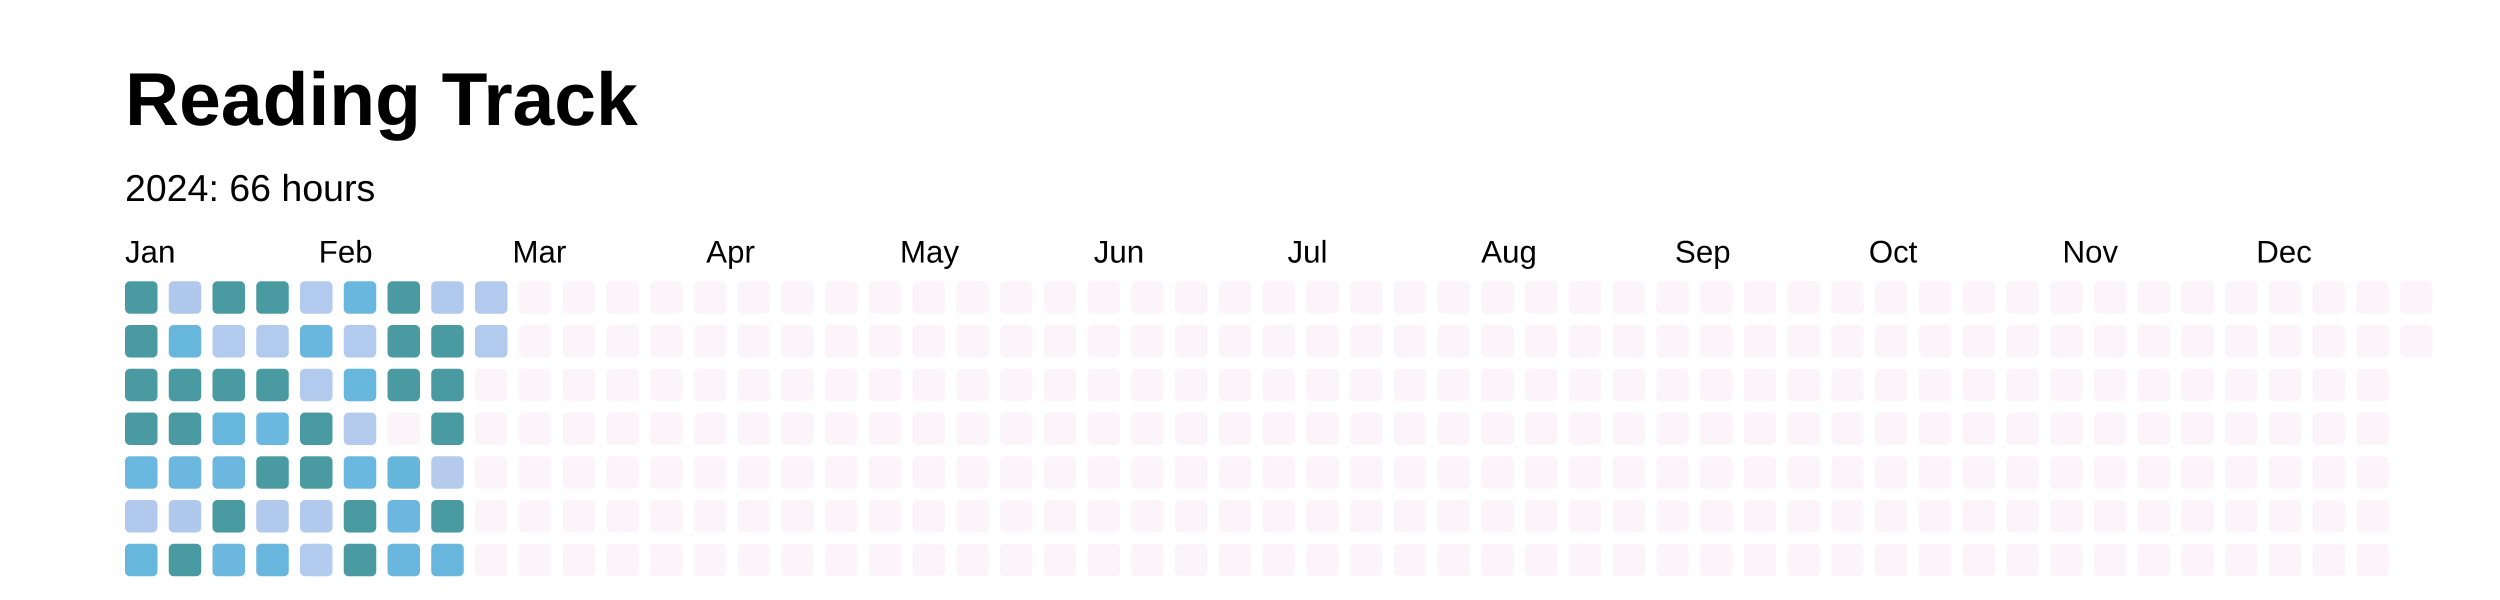
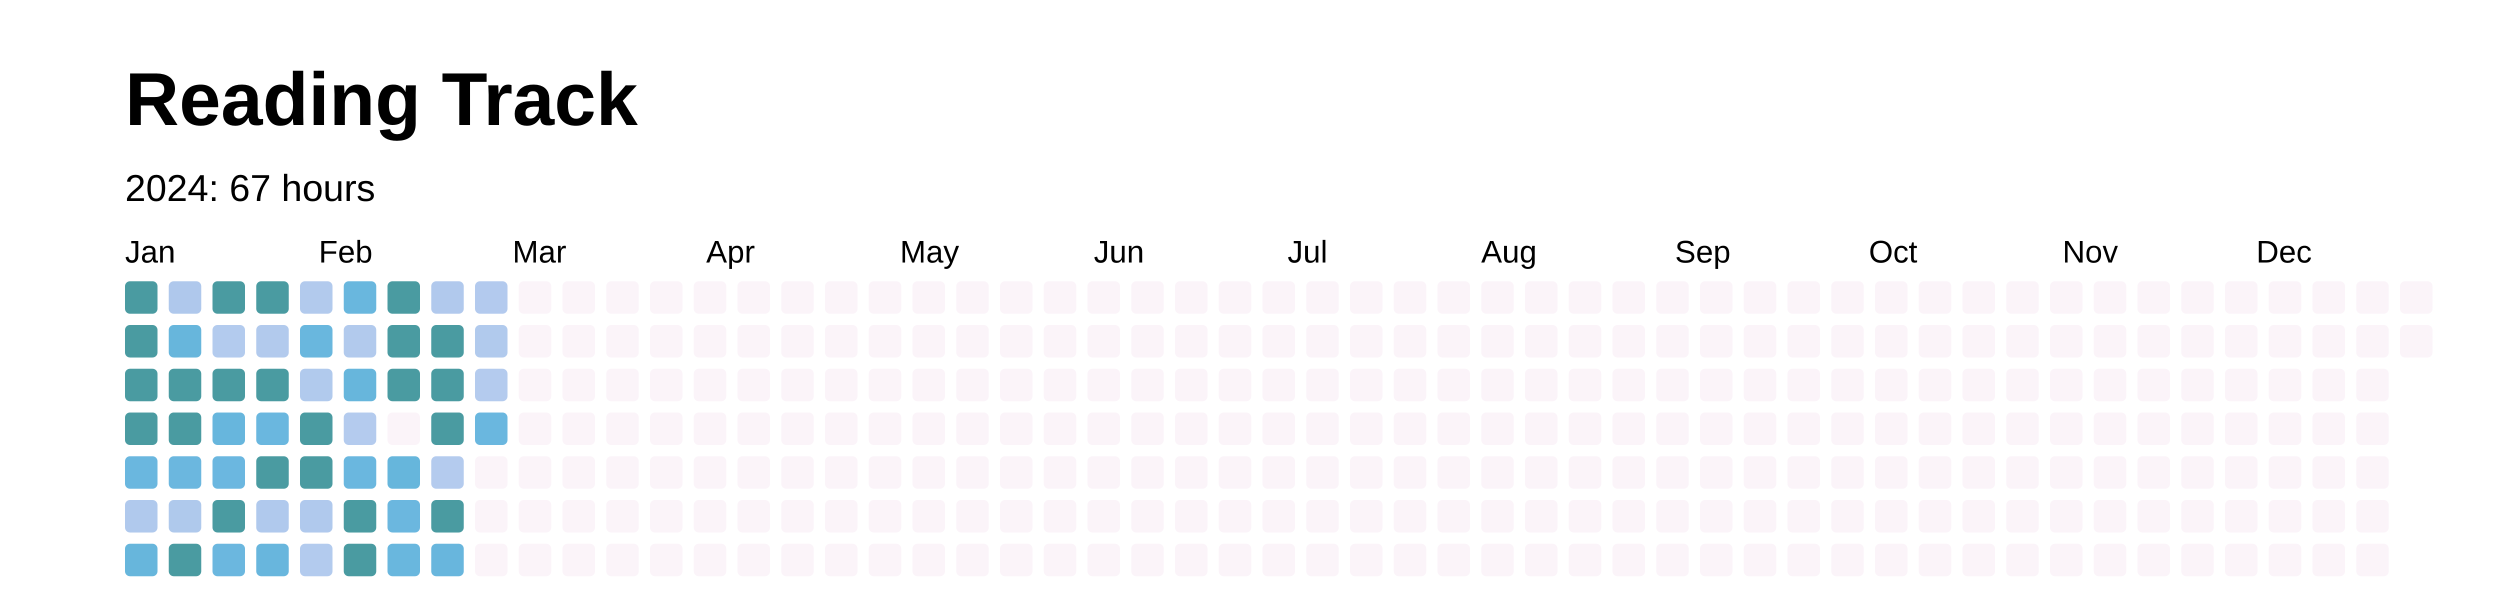
<svg xmlns="http://www.w3.org/2000/svg" baseProfile="full" height="48mm" version="1.1" viewBox="0,0,200,48" width="200mm">
  <defs />
  <rect fill="#FFFFFF" height="48" width="200" x="0" y="0" />
  <text fill="#000000" style="font-size:6px; font-family:Arial; font-weight:bold;" x="10" y="10">Reading Track</text>
-   <text dominant-baseline="hanging" fill="#000000" style="font-size:3.0px; font-family:Arial;" x="10" y="14">2024: 66 hours</text>
+   <text dominant-baseline="hanging" fill="#000000" style="font-size:3.0px; font-family:Arial;" x="10" y="14">2024: 67 hours</text>
  <text fill="#000000" style="font-size:2.5px; font-family:Arial" x="10.0" y="21.0">Jan</text>
  <text fill="#000000" style="font-size:2.5px; font-family:Arial" x="25.5" y="21.0">Feb</text>
  <text fill="#000000" style="font-size:2.5px; font-family:Arial" x="41.0" y="21.0">Mar</text>
  <text fill="#000000" style="font-size:2.5px; font-family:Arial" x="56.5" y="21.0">Apr</text>
  <text fill="#000000" style="font-size:2.5px; font-family:Arial" x="72.0" y="21.0">May</text>
  <text fill="#000000" style="font-size:2.5px; font-family:Arial" x="87.5" y="21.0">Jun</text>
  <text fill="#000000" style="font-size:2.5px; font-family:Arial" x="103.0" y="21.0">Jul</text>
  <text fill="#000000" style="font-size:2.5px; font-family:Arial" x="118.5" y="21.0">Aug</text>
  <text fill="#000000" style="font-size:2.5px; font-family:Arial" x="134.0" y="21.0">Sep</text>
  <text fill="#000000" style="font-size:2.5px; font-family:Arial" x="149.5" y="21.0">Oct</text>
  <text fill="#000000" style="font-size:2.5px; font-family:Arial" x="165.0" y="21.0">Nov</text>
  <text fill="#000000" style="font-size:2.5px; font-family:Arial" x="180.5" y="21.0">Dec</text>
  <rect fill="#4a9ba1" height="2.6" rx="0.4" ry="0.4" width="2.6" x="10.0" y="22.5" />
  <rect fill="#4a9ba1" height="2.6" rx="0.4" ry="0.4" width="2.6" x="10.0" y="26.0" />
  <rect fill="#4a9ba1" height="2.6" rx="0.4" ry="0.4" width="2.6" x="10.0" y="29.5" />
  <rect fill="#4a9ba1" height="2.6" rx="0.4" ry="0.4" width="2.6" x="10.0" y="33.0" />
  <rect fill="#6ab7df" height="2.6" rx="0.4" ry="0.4" width="2.6" x="10.0" y="36.5" />
  <rect fill="#b0c9ed" height="2.6" rx="0.4" ry="0.4" width="2.6" x="10.0" y="40.0" />
  <rect fill="#67b6dc" height="2.6" rx="0.4" ry="0.4" width="2.6" x="10.0" y="43.5" />
  <rect fill="#afc8ec" height="2.6" rx="0.4" ry="0.4" width="2.6" x="13.5" y="22.5" />
  <rect fill="#67b6dc" height="2.6" rx="0.4" ry="0.4" width="2.6" x="13.5" y="26.0" />
  <rect fill="#4a9ba1" height="2.6" rx="0.4" ry="0.4" width="2.6" x="13.5" y="29.5" />
  <rect fill="#4a9ba1" height="2.6" rx="0.4" ry="0.4" width="2.6" x="13.5" y="33.0" />
  <rect fill="#6bb7df" height="2.6" rx="0.4" ry="0.4" width="2.6" x="13.5" y="36.5" />
  <rect fill="#afc9ec" height="2.6" rx="0.4" ry="0.4" width="2.6" x="13.5" y="40.0" />
  <rect fill="#4a9ba1" height="2.6" rx="0.4" ry="0.4" width="2.6" x="13.5" y="43.5" />
  <rect fill="#4a9ba1" height="2.6" rx="0.4" ry="0.4" width="2.6" x="17.0" y="22.5" />
  <rect fill="#b3cbee" height="2.6" rx="0.4" ry="0.4" width="2.6" x="17.0" y="26.0" />
  <rect fill="#4a9ba1" height="2.6" rx="0.4" ry="0.4" width="2.6" x="17.0" y="29.5" />
  <rect fill="#67b6dd" height="2.6" rx="0.4" ry="0.4" width="2.6" x="17.0" y="33.0" />
  <rect fill="#6bb7e0" height="2.6" rx="0.4" ry="0.4" width="2.6" x="17.0" y="36.5" />
  <rect fill="#4a9ba1" height="2.6" rx="0.4" ry="0.4" width="2.6" x="17.0" y="40.0" />
  <rect fill="#6bb7df" height="2.6" rx="0.4" ry="0.4" width="2.6" x="17.0" y="43.5" />
  <rect fill="#4a9ba1" height="2.6" rx="0.4" ry="0.4" width="2.6" x="20.5" y="22.5" />
  <rect fill="#b2caed" height="2.6" rx="0.4" ry="0.4" width="2.6" x="20.5" y="26.0" />
  <rect fill="#4a9ba1" height="2.6" rx="0.4" ry="0.4" width="2.6" x="20.5" y="29.5" />
  <rect fill="#6ab7df" height="2.6" rx="0.4" ry="0.4" width="2.6" x="20.5" y="33.0" />
  <rect fill="#4a9ba1" height="2.6" rx="0.4" ry="0.4" width="2.6" x="20.5" y="36.5" />
  <rect fill="#b0c9ed" height="2.6" rx="0.4" ry="0.4" width="2.6" x="20.5" y="40.0" />
  <rect fill="#68b6dd" height="2.6" rx="0.4" ry="0.4" width="2.6" x="20.5" y="43.5" />
  <rect fill="#b2caed" height="2.6" rx="0.4" ry="0.4" width="2.6" x="24.0" y="22.5" />
  <rect fill="#69b7de" height="2.6" rx="0.4" ry="0.4" width="2.6" x="24.0" y="26.0" />
  <rect fill="#b1caed" height="2.6" rx="0.4" ry="0.4" width="2.6" x="24.0" y="29.5" />
  <rect fill="#4a9ba1" height="2.6" rx="0.4" ry="0.4" width="2.6" x="24.0" y="33.0" />
  <rect fill="#4a9ba1" height="2.6" rx="0.4" ry="0.4" width="2.6" x="24.0" y="36.5" />
  <rect fill="#b0c9ed" height="2.6" rx="0.4" ry="0.4" width="2.6" x="24.0" y="40.0" />
  <rect fill="#b3cbee" height="2.6" rx="0.4" ry="0.4" width="2.6" x="24.0" y="43.5" />
  <rect fill="#69b7de" height="2.6" rx="0.4" ry="0.4" width="2.6" x="27.5" y="22.5" />
  <rect fill="#b2caed" height="2.6" rx="0.4" ry="0.4" width="2.6" x="27.5" y="26.0" />
  <rect fill="#67b6dc" height="2.6" rx="0.4" ry="0.4" width="2.6" x="27.5" y="29.5" />
  <rect fill="#b4cbee" height="2.6" rx="0.4" ry="0.4" width="2.6" x="27.5" y="33.0" />
  <rect fill="#6ab7df" height="2.6" rx="0.4" ry="0.4" width="2.6" x="27.5" y="36.5" />
  <rect fill="#4a9ba1" height="2.6" rx="0.4" ry="0.4" width="2.6" x="27.5" y="40.0" />
  <rect fill="#4a9ba1" height="2.6" rx="0.4" ry="0.4" width="2.6" x="27.5" y="43.5" />
  <rect fill="#4a9ba1" height="2.6" rx="0.4" ry="0.4" width="2.6" x="31.0" y="22.5" />
  <rect fill="#4a9ba1" height="2.6" rx="0.4" ry="0.4" width="2.6" x="31.0" y="26.0" />
  <rect fill="#4a9ba1" height="2.6" rx="0.4" ry="0.4" width="2.6" x="31.0" y="29.5" />
  <rect fill="#FBF4F9" height="2.6" rx="0.4" ry="0.4" width="2.6" x="31.0" y="33.0" />
  <rect fill="#66b6dc" height="2.6" rx="0.4" ry="0.4" width="2.6" x="31.0" y="36.5" />
  <rect fill="#6bb7df" height="2.6" rx="0.4" ry="0.4" width="2.6" x="31.0" y="40.0" />
  <rect fill="#69b7de" height="2.6" rx="0.4" ry="0.4" width="2.6" x="31.0" y="43.5" />
  <rect fill="#b1c9ed" height="2.6" rx="0.4" ry="0.4" width="2.6" x="34.5" y="22.5" />
  <rect fill="#4a9ba1" height="2.6" rx="0.4" ry="0.4" width="2.6" x="34.5" y="26.0" />
  <rect fill="#4a9ba1" height="2.6" rx="0.4" ry="0.4" width="2.6" x="34.5" y="29.5" />
  <rect fill="#4a9ba1" height="2.6" rx="0.4" ry="0.4" width="2.6" x="34.5" y="33.0" />
  <rect fill="#b4cbee" height="2.6" rx="0.4" ry="0.4" width="2.6" x="34.5" y="36.5" />
  <rect fill="#4a9ba1" height="2.6" rx="0.4" ry="0.4" width="2.6" x="34.5" y="40.0" />
  <rect fill="#68b6dd" height="2.6" rx="0.4" ry="0.4" width="2.6" x="34.5" y="43.5" />
  <rect fill="#b3caee" height="2.6" rx="0.4" ry="0.4" width="2.6" x="38.0" y="22.5" />
  <rect fill="#b1caed" height="2.6" rx="0.4" ry="0.4" width="2.6" x="38.0" y="26.0" />
-   <rect fill="#FBF4F9" height="2.6" rx="0.4" ry="0.4" width="2.6" x="38.0" y="29.5" />
-   <rect fill="#FBF4F9" height="2.6" rx="0.4" ry="0.4" width="2.6" x="38.0" y="33.0" />
+   <rect fill="#b4cbee" height="2.6" rx="0.4" ry="0.4" width="2.6" x="38.0" y="29.5" />
+   <rect fill="#6ab7df" height="2.6" rx="0.4" ry="0.4" width="2.6" x="38.0" y="33.0" />
  <rect fill="#FBF4F9" height="2.6" rx="0.4" ry="0.4" width="2.6" x="38.0" y="36.5" />
  <rect fill="#FBF4F9" height="2.6" rx="0.4" ry="0.4" width="2.6" x="38.0" y="40.0" />
  <rect fill="#FBF4F9" height="2.6" rx="0.4" ry="0.4" width="2.6" x="38.0" y="43.5" />
  <rect fill="#FBF4F9" height="2.6" rx="0.4" ry="0.4" width="2.6" x="41.5" y="22.5" />
  <rect fill="#FBF4F9" height="2.6" rx="0.4" ry="0.4" width="2.6" x="41.5" y="26.0" />
  <rect fill="#FBF4F9" height="2.6" rx="0.4" ry="0.4" width="2.6" x="41.5" y="29.5" />
  <rect fill="#FBF4F9" height="2.6" rx="0.4" ry="0.4" width="2.6" x="41.5" y="33.0" />
  <rect fill="#FBF4F9" height="2.6" rx="0.4" ry="0.4" width="2.6" x="41.5" y="36.5" />
  <rect fill="#FBF4F9" height="2.6" rx="0.4" ry="0.4" width="2.6" x="41.5" y="40.0" />
  <rect fill="#FBF4F9" height="2.6" rx="0.4" ry="0.4" width="2.6" x="41.5" y="43.5" />
  <rect fill="#FBF4F9" height="2.6" rx="0.4" ry="0.4" width="2.6" x="45.0" y="22.5" />
  <rect fill="#FBF4F9" height="2.6" rx="0.4" ry="0.4" width="2.6" x="45.0" y="26.0" />
  <rect fill="#FBF4F9" height="2.6" rx="0.4" ry="0.4" width="2.6" x="45.0" y="29.5" />
  <rect fill="#FBF4F9" height="2.6" rx="0.4" ry="0.4" width="2.6" x="45.0" y="33.0" />
  <rect fill="#FBF4F9" height="2.6" rx="0.4" ry="0.4" width="2.6" x="45.0" y="36.5" />
  <rect fill="#FBF4F9" height="2.6" rx="0.4" ry="0.4" width="2.6" x="45.0" y="40.0" />
  <rect fill="#FBF4F9" height="2.6" rx="0.4" ry="0.4" width="2.6" x="45.0" y="43.5" />
  <rect fill="#FBF4F9" height="2.6" rx="0.4" ry="0.4" width="2.6" x="48.5" y="22.5" />
  <rect fill="#FBF4F9" height="2.6" rx="0.4" ry="0.4" width="2.6" x="48.5" y="26.0" />
  <rect fill="#FBF4F9" height="2.6" rx="0.4" ry="0.4" width="2.6" x="48.5" y="29.5" />
  <rect fill="#FBF4F9" height="2.6" rx="0.4" ry="0.4" width="2.6" x="48.5" y="33.0" />
  <rect fill="#FBF4F9" height="2.6" rx="0.4" ry="0.4" width="2.6" x="48.5" y="36.5" />
  <rect fill="#FBF4F9" height="2.6" rx="0.4" ry="0.4" width="2.6" x="48.5" y="40.0" />
  <rect fill="#FBF4F9" height="2.6" rx="0.4" ry="0.4" width="2.6" x="48.5" y="43.5" />
  <rect fill="#FBF4F9" height="2.6" rx="0.4" ry="0.4" width="2.6" x="52.0" y="22.5" />
  <rect fill="#FBF4F9" height="2.6" rx="0.4" ry="0.4" width="2.6" x="52.0" y="26.0" />
  <rect fill="#FBF4F9" height="2.6" rx="0.4" ry="0.4" width="2.6" x="52.0" y="29.5" />
  <rect fill="#FBF4F9" height="2.6" rx="0.4" ry="0.4" width="2.6" x="52.0" y="33.0" />
  <rect fill="#FBF4F9" height="2.6" rx="0.4" ry="0.4" width="2.6" x="52.0" y="36.5" />
  <rect fill="#FBF4F9" height="2.6" rx="0.4" ry="0.4" width="2.6" x="52.0" y="40.0" />
  <rect fill="#FBF4F9" height="2.6" rx="0.4" ry="0.4" width="2.6" x="52.0" y="43.5" />
  <rect fill="#FBF4F9" height="2.6" rx="0.4" ry="0.4" width="2.6" x="55.5" y="22.5" />
  <rect fill="#FBF4F9" height="2.6" rx="0.4" ry="0.4" width="2.6" x="55.5" y="26.0" />
  <rect fill="#FBF4F9" height="2.6" rx="0.4" ry="0.4" width="2.6" x="55.5" y="29.5" />
  <rect fill="#FBF4F9" height="2.6" rx="0.4" ry="0.4" width="2.6" x="55.5" y="33.0" />
  <rect fill="#FBF4F9" height="2.6" rx="0.4" ry="0.4" width="2.6" x="55.5" y="36.5" />
  <rect fill="#FBF4F9" height="2.6" rx="0.4" ry="0.4" width="2.6" x="55.5" y="40.0" />
  <rect fill="#FBF4F9" height="2.6" rx="0.4" ry="0.4" width="2.6" x="55.5" y="43.5" />
  <rect fill="#FBF4F9" height="2.6" rx="0.4" ry="0.4" width="2.6" x="59.0" y="22.5" />
  <rect fill="#FBF4F9" height="2.6" rx="0.4" ry="0.4" width="2.6" x="59.0" y="26.0" />
  <rect fill="#FBF4F9" height="2.6" rx="0.4" ry="0.4" width="2.6" x="59.0" y="29.5" />
  <rect fill="#FBF4F9" height="2.6" rx="0.4" ry="0.4" width="2.6" x="59.0" y="33.0" />
  <rect fill="#FBF4F9" height="2.6" rx="0.4" ry="0.4" width="2.6" x="59.0" y="36.5" />
  <rect fill="#FBF4F9" height="2.6" rx="0.4" ry="0.4" width="2.6" x="59.0" y="40.0" />
  <rect fill="#FBF4F9" height="2.6" rx="0.4" ry="0.4" width="2.6" x="59.0" y="43.5" />
  <rect fill="#FBF4F9" height="2.6" rx="0.4" ry="0.4" width="2.6" x="62.5" y="22.5" />
  <rect fill="#FBF4F9" height="2.6" rx="0.4" ry="0.4" width="2.6" x="62.5" y="26.0" />
  <rect fill="#FBF4F9" height="2.6" rx="0.4" ry="0.4" width="2.6" x="62.5" y="29.5" />
  <rect fill="#FBF4F9" height="2.6" rx="0.4" ry="0.4" width="2.6" x="62.5" y="33.0" />
  <rect fill="#FBF4F9" height="2.6" rx="0.4" ry="0.4" width="2.6" x="62.5" y="36.5" />
  <rect fill="#FBF4F9" height="2.6" rx="0.4" ry="0.4" width="2.6" x="62.5" y="40.0" />
  <rect fill="#FBF4F9" height="2.6" rx="0.4" ry="0.4" width="2.6" x="62.5" y="43.5" />
  <rect fill="#FBF4F9" height="2.6" rx="0.4" ry="0.4" width="2.6" x="66.0" y="22.5" />
  <rect fill="#FBF4F9" height="2.6" rx="0.4" ry="0.4" width="2.6" x="66.0" y="26.0" />
  <rect fill="#FBF4F9" height="2.6" rx="0.4" ry="0.4" width="2.6" x="66.0" y="29.5" />
  <rect fill="#FBF4F9" height="2.6" rx="0.4" ry="0.4" width="2.6" x="66.0" y="33.0" />
  <rect fill="#FBF4F9" height="2.6" rx="0.4" ry="0.4" width="2.6" x="66.0" y="36.5" />
  <rect fill="#FBF4F9" height="2.6" rx="0.4" ry="0.4" width="2.6" x="66.0" y="40.0" />
  <rect fill="#FBF4F9" height="2.6" rx="0.4" ry="0.4" width="2.6" x="66.0" y="43.5" />
  <rect fill="#FBF4F9" height="2.6" rx="0.4" ry="0.4" width="2.6" x="69.5" y="22.5" />
  <rect fill="#FBF4F9" height="2.6" rx="0.4" ry="0.4" width="2.6" x="69.5" y="26.0" />
  <rect fill="#FBF4F9" height="2.6" rx="0.4" ry="0.4" width="2.6" x="69.5" y="29.5" />
  <rect fill="#FBF4F9" height="2.6" rx="0.4" ry="0.4" width="2.6" x="69.5" y="33.0" />
  <rect fill="#FBF4F9" height="2.6" rx="0.4" ry="0.4" width="2.6" x="69.5" y="36.5" />
  <rect fill="#FBF4F9" height="2.6" rx="0.4" ry="0.4" width="2.6" x="69.5" y="40.0" />
  <rect fill="#FBF4F9" height="2.6" rx="0.4" ry="0.4" width="2.6" x="69.5" y="43.5" />
  <rect fill="#FBF4F9" height="2.6" rx="0.4" ry="0.4" width="2.6" x="73.0" y="22.5" />
  <rect fill="#FBF4F9" height="2.6" rx="0.4" ry="0.4" width="2.6" x="73.0" y="26.0" />
  <rect fill="#FBF4F9" height="2.6" rx="0.4" ry="0.4" width="2.6" x="73.0" y="29.5" />
  <rect fill="#FBF4F9" height="2.6" rx="0.4" ry="0.4" width="2.6" x="73.0" y="33.0" />
  <rect fill="#FBF4F9" height="2.6" rx="0.4" ry="0.4" width="2.6" x="73.0" y="36.5" />
  <rect fill="#FBF4F9" height="2.6" rx="0.4" ry="0.4" width="2.6" x="73.0" y="40.0" />
  <rect fill="#FBF4F9" height="2.6" rx="0.4" ry="0.4" width="2.6" x="73.0" y="43.5" />
  <rect fill="#FBF4F9" height="2.6" rx="0.4" ry="0.4" width="2.6" x="76.5" y="22.5" />
  <rect fill="#FBF4F9" height="2.6" rx="0.4" ry="0.4" width="2.6" x="76.5" y="26.0" />
  <rect fill="#FBF4F9" height="2.6" rx="0.4" ry="0.4" width="2.6" x="76.5" y="29.5" />
  <rect fill="#FBF4F9" height="2.6" rx="0.4" ry="0.4" width="2.6" x="76.5" y="33.0" />
  <rect fill="#FBF4F9" height="2.6" rx="0.4" ry="0.4" width="2.6" x="76.5" y="36.5" />
  <rect fill="#FBF4F9" height="2.6" rx="0.4" ry="0.4" width="2.6" x="76.5" y="40.0" />
  <rect fill="#FBF4F9" height="2.6" rx="0.4" ry="0.4" width="2.6" x="76.5" y="43.5" />
  <rect fill="#FBF4F9" height="2.6" rx="0.4" ry="0.4" width="2.6" x="80.0" y="22.5" />
  <rect fill="#FBF4F9" height="2.6" rx="0.4" ry="0.4" width="2.6" x="80.0" y="26.0" />
  <rect fill="#FBF4F9" height="2.6" rx="0.4" ry="0.4" width="2.6" x="80.0" y="29.5" />
  <rect fill="#FBF4F9" height="2.6" rx="0.4" ry="0.4" width="2.6" x="80.0" y="33.0" />
  <rect fill="#FBF4F9" height="2.6" rx="0.4" ry="0.4" width="2.6" x="80.0" y="36.5" />
  <rect fill="#FBF4F9" height="2.6" rx="0.4" ry="0.4" width="2.6" x="80.0" y="40.0" />
  <rect fill="#FBF4F9" height="2.6" rx="0.4" ry="0.4" width="2.6" x="80.0" y="43.5" />
  <rect fill="#FBF4F9" height="2.6" rx="0.4" ry="0.4" width="2.6" x="83.5" y="22.5" />
  <rect fill="#FBF4F9" height="2.6" rx="0.4" ry="0.4" width="2.6" x="83.5" y="26.0" />
  <rect fill="#FBF4F9" height="2.6" rx="0.4" ry="0.4" width="2.6" x="83.5" y="29.5" />
  <rect fill="#FBF4F9" height="2.6" rx="0.4" ry="0.4" width="2.6" x="83.5" y="33.0" />
  <rect fill="#FBF4F9" height="2.6" rx="0.4" ry="0.4" width="2.6" x="83.5" y="36.5" />
  <rect fill="#FBF4F9" height="2.6" rx="0.4" ry="0.4" width="2.6" x="83.5" y="40.0" />
  <rect fill="#FBF4F9" height="2.6" rx="0.4" ry="0.4" width="2.6" x="83.5" y="43.5" />
  <rect fill="#FBF4F9" height="2.6" rx="0.4" ry="0.4" width="2.6" x="87.0" y="22.5" />
  <rect fill="#FBF4F9" height="2.6" rx="0.4" ry="0.4" width="2.6" x="87.0" y="26.0" />
  <rect fill="#FBF4F9" height="2.6" rx="0.4" ry="0.4" width="2.6" x="87.0" y="29.5" />
  <rect fill="#FBF4F9" height="2.6" rx="0.4" ry="0.4" width="2.6" x="87.0" y="33.0" />
  <rect fill="#FBF4F9" height="2.6" rx="0.4" ry="0.4" width="2.6" x="87.0" y="36.5" />
  <rect fill="#FBF4F9" height="2.6" rx="0.4" ry="0.4" width="2.6" x="87.0" y="40.0" />
  <rect fill="#FBF4F9" height="2.6" rx="0.4" ry="0.4" width="2.6" x="87.0" y="43.5" />
  <rect fill="#FBF4F9" height="2.6" rx="0.4" ry="0.4" width="2.6" x="90.5" y="22.5" />
  <rect fill="#FBF4F9" height="2.6" rx="0.4" ry="0.4" width="2.6" x="90.5" y="26.0" />
  <rect fill="#FBF4F9" height="2.6" rx="0.4" ry="0.4" width="2.6" x="90.5" y="29.5" />
  <rect fill="#FBF4F9" height="2.6" rx="0.4" ry="0.4" width="2.6" x="90.5" y="33.0" />
  <rect fill="#FBF4F9" height="2.6" rx="0.4" ry="0.4" width="2.6" x="90.5" y="36.5" />
  <rect fill="#FBF4F9" height="2.6" rx="0.4" ry="0.4" width="2.6" x="90.5" y="40.0" />
  <rect fill="#FBF4F9" height="2.6" rx="0.4" ry="0.4" width="2.6" x="90.5" y="43.5" />
  <rect fill="#FBF4F9" height="2.6" rx="0.4" ry="0.4" width="2.6" x="94.0" y="22.5" />
  <rect fill="#FBF4F9" height="2.6" rx="0.4" ry="0.4" width="2.6" x="94.0" y="26.0" />
  <rect fill="#FBF4F9" height="2.6" rx="0.4" ry="0.4" width="2.6" x="94.0" y="29.5" />
  <rect fill="#FBF4F9" height="2.6" rx="0.4" ry="0.4" width="2.6" x="94.0" y="33.0" />
  <rect fill="#FBF4F9" height="2.6" rx="0.4" ry="0.4" width="2.6" x="94.0" y="36.5" />
  <rect fill="#FBF4F9" height="2.6" rx="0.4" ry="0.4" width="2.6" x="94.0" y="40.0" />
  <rect fill="#FBF4F9" height="2.6" rx="0.4" ry="0.4" width="2.6" x="94.0" y="43.5" />
  <rect fill="#FBF4F9" height="2.6" rx="0.4" ry="0.4" width="2.6" x="97.5" y="22.5" />
  <rect fill="#FBF4F9" height="2.6" rx="0.4" ry="0.4" width="2.6" x="97.5" y="26.0" />
  <rect fill="#FBF4F9" height="2.6" rx="0.4" ry="0.4" width="2.6" x="97.5" y="29.5" />
  <rect fill="#FBF4F9" height="2.6" rx="0.4" ry="0.4" width="2.6" x="97.5" y="33.0" />
  <rect fill="#FBF4F9" height="2.6" rx="0.4" ry="0.4" width="2.6" x="97.5" y="36.5" />
  <rect fill="#FBF4F9" height="2.6" rx="0.4" ry="0.4" width="2.6" x="97.5" y="40.0" />
  <rect fill="#FBF4F9" height="2.6" rx="0.4" ry="0.4" width="2.6" x="97.5" y="43.5" />
  <rect fill="#FBF4F9" height="2.6" rx="0.4" ry="0.4" width="2.6" x="101.0" y="22.5" />
  <rect fill="#FBF4F9" height="2.6" rx="0.4" ry="0.4" width="2.6" x="101.0" y="26.0" />
  <rect fill="#FBF4F9" height="2.6" rx="0.4" ry="0.4" width="2.6" x="101.0" y="29.5" />
  <rect fill="#FBF4F9" height="2.6" rx="0.4" ry="0.4" width="2.6" x="101.0" y="33.0" />
  <rect fill="#FBF4F9" height="2.6" rx="0.4" ry="0.4" width="2.6" x="101.0" y="36.5" />
  <rect fill="#FBF4F9" height="2.6" rx="0.4" ry="0.4" width="2.6" x="101.0" y="40.0" />
  <rect fill="#FBF4F9" height="2.6" rx="0.4" ry="0.4" width="2.6" x="101.0" y="43.5" />
  <rect fill="#FBF4F9" height="2.6" rx="0.4" ry="0.4" width="2.6" x="104.5" y="22.5" />
  <rect fill="#FBF4F9" height="2.6" rx="0.4" ry="0.4" width="2.6" x="104.5" y="26.0" />
  <rect fill="#FBF4F9" height="2.6" rx="0.4" ry="0.4" width="2.6" x="104.5" y="29.5" />
  <rect fill="#FBF4F9" height="2.6" rx="0.4" ry="0.4" width="2.6" x="104.5" y="33.0" />
  <rect fill="#FBF4F9" height="2.6" rx="0.4" ry="0.4" width="2.6" x="104.5" y="36.5" />
  <rect fill="#FBF4F9" height="2.6" rx="0.4" ry="0.4" width="2.6" x="104.5" y="40.0" />
  <rect fill="#FBF4F9" height="2.6" rx="0.4" ry="0.4" width="2.6" x="104.5" y="43.5" />
  <rect fill="#FBF4F9" height="2.6" rx="0.4" ry="0.4" width="2.6" x="108.0" y="22.5" />
  <rect fill="#FBF4F9" height="2.6" rx="0.4" ry="0.4" width="2.6" x="108.0" y="26.0" />
  <rect fill="#FBF4F9" height="2.6" rx="0.4" ry="0.4" width="2.6" x="108.0" y="29.5" />
  <rect fill="#FBF4F9" height="2.6" rx="0.4" ry="0.4" width="2.6" x="108.0" y="33.0" />
  <rect fill="#FBF4F9" height="2.6" rx="0.4" ry="0.4" width="2.6" x="108.0" y="36.5" />
  <rect fill="#FBF4F9" height="2.6" rx="0.4" ry="0.4" width="2.6" x="108.0" y="40.0" />
  <rect fill="#FBF4F9" height="2.6" rx="0.4" ry="0.4" width="2.6" x="108.0" y="43.5" />
  <rect fill="#FBF4F9" height="2.6" rx="0.4" ry="0.4" width="2.6" x="111.5" y="22.5" />
  <rect fill="#FBF4F9" height="2.6" rx="0.4" ry="0.4" width="2.6" x="111.5" y="26.0" />
  <rect fill="#FBF4F9" height="2.6" rx="0.4" ry="0.4" width="2.6" x="111.5" y="29.5" />
  <rect fill="#FBF4F9" height="2.6" rx="0.4" ry="0.4" width="2.6" x="111.5" y="33.0" />
  <rect fill="#FBF4F9" height="2.6" rx="0.4" ry="0.4" width="2.6" x="111.5" y="36.5" />
  <rect fill="#FBF4F9" height="2.6" rx="0.4" ry="0.4" width="2.6" x="111.5" y="40.0" />
  <rect fill="#FBF4F9" height="2.6" rx="0.4" ry="0.4" width="2.6" x="111.5" y="43.5" />
  <rect fill="#FBF4F9" height="2.6" rx="0.4" ry="0.4" width="2.6" x="115.0" y="22.5" />
  <rect fill="#FBF4F9" height="2.6" rx="0.4" ry="0.4" width="2.6" x="115.0" y="26.0" />
  <rect fill="#FBF4F9" height="2.6" rx="0.4" ry="0.4" width="2.6" x="115.0" y="29.5" />
  <rect fill="#FBF4F9" height="2.6" rx="0.4" ry="0.4" width="2.6" x="115.0" y="33.0" />
  <rect fill="#FBF4F9" height="2.6" rx="0.4" ry="0.4" width="2.6" x="115.0" y="36.5" />
  <rect fill="#FBF4F9" height="2.6" rx="0.4" ry="0.4" width="2.6" x="115.0" y="40.0" />
  <rect fill="#FBF4F9" height="2.6" rx="0.4" ry="0.4" width="2.6" x="115.0" y="43.5" />
  <rect fill="#FBF4F9" height="2.6" rx="0.4" ry="0.4" width="2.6" x="118.5" y="22.5" />
  <rect fill="#FBF4F9" height="2.6" rx="0.4" ry="0.4" width="2.6" x="118.5" y="26.0" />
  <rect fill="#FBF4F9" height="2.6" rx="0.4" ry="0.4" width="2.6" x="118.5" y="29.5" />
  <rect fill="#FBF4F9" height="2.6" rx="0.4" ry="0.4" width="2.6" x="118.5" y="33.0" />
  <rect fill="#FBF4F9" height="2.6" rx="0.4" ry="0.4" width="2.6" x="118.5" y="36.5" />
  <rect fill="#FBF4F9" height="2.6" rx="0.4" ry="0.4" width="2.6" x="118.5" y="40.0" />
  <rect fill="#FBF4F9" height="2.6" rx="0.4" ry="0.4" width="2.6" x="118.5" y="43.5" />
  <rect fill="#FBF4F9" height="2.6" rx="0.4" ry="0.4" width="2.6" x="122.0" y="22.5" />
  <rect fill="#FBF4F9" height="2.6" rx="0.4" ry="0.4" width="2.6" x="122.0" y="26.0" />
  <rect fill="#FBF4F9" height="2.6" rx="0.4" ry="0.4" width="2.6" x="122.0" y="29.5" />
  <rect fill="#FBF4F9" height="2.6" rx="0.4" ry="0.4" width="2.6" x="122.0" y="33.0" />
  <rect fill="#FBF4F9" height="2.6" rx="0.4" ry="0.4" width="2.6" x="122.0" y="36.5" />
  <rect fill="#FBF4F9" height="2.6" rx="0.4" ry="0.4" width="2.6" x="122.0" y="40.0" />
  <rect fill="#FBF4F9" height="2.6" rx="0.4" ry="0.4" width="2.6" x="122.0" y="43.5" />
  <rect fill="#FBF4F9" height="2.6" rx="0.4" ry="0.4" width="2.6" x="125.5" y="22.5" />
  <rect fill="#FBF4F9" height="2.6" rx="0.4" ry="0.4" width="2.6" x="125.5" y="26.0" />
  <rect fill="#FBF4F9" height="2.6" rx="0.4" ry="0.4" width="2.6" x="125.5" y="29.5" />
  <rect fill="#FBF4F9" height="2.6" rx="0.4" ry="0.4" width="2.6" x="125.5" y="33.0" />
  <rect fill="#FBF4F9" height="2.6" rx="0.4" ry="0.4" width="2.6" x="125.5" y="36.5" />
  <rect fill="#FBF4F9" height="2.6" rx="0.4" ry="0.4" width="2.6" x="125.5" y="40.0" />
  <rect fill="#FBF4F9" height="2.6" rx="0.4" ry="0.4" width="2.6" x="125.5" y="43.5" />
  <rect fill="#FBF4F9" height="2.6" rx="0.4" ry="0.4" width="2.6" x="129.0" y="22.5" />
  <rect fill="#FBF4F9" height="2.6" rx="0.4" ry="0.4" width="2.6" x="129.0" y="26.0" />
  <rect fill="#FBF4F9" height="2.6" rx="0.4" ry="0.4" width="2.6" x="129.0" y="29.5" />
  <rect fill="#FBF4F9" height="2.6" rx="0.4" ry="0.4" width="2.6" x="129.0" y="33.0" />
  <rect fill="#FBF4F9" height="2.6" rx="0.4" ry="0.4" width="2.6" x="129.0" y="36.5" />
  <rect fill="#FBF4F9" height="2.6" rx="0.4" ry="0.4" width="2.6" x="129.0" y="40.0" />
  <rect fill="#FBF4F9" height="2.6" rx="0.4" ry="0.4" width="2.6" x="129.0" y="43.5" />
  <rect fill="#FBF4F9" height="2.6" rx="0.4" ry="0.4" width="2.6" x="132.5" y="22.5" />
  <rect fill="#FBF4F9" height="2.6" rx="0.4" ry="0.4" width="2.6" x="132.5" y="26.0" />
  <rect fill="#FBF4F9" height="2.6" rx="0.4" ry="0.4" width="2.6" x="132.5" y="29.5" />
  <rect fill="#FBF4F9" height="2.6" rx="0.4" ry="0.4" width="2.6" x="132.5" y="33.0" />
  <rect fill="#FBF4F9" height="2.6" rx="0.4" ry="0.4" width="2.6" x="132.5" y="36.5" />
  <rect fill="#FBF4F9" height="2.6" rx="0.4" ry="0.4" width="2.6" x="132.5" y="40.0" />
  <rect fill="#FBF4F9" height="2.6" rx="0.4" ry="0.4" width="2.6" x="132.5" y="43.5" />
  <rect fill="#FBF4F9" height="2.6" rx="0.4" ry="0.4" width="2.6" x="136.0" y="22.5" />
  <rect fill="#FBF4F9" height="2.6" rx="0.4" ry="0.4" width="2.6" x="136.0" y="26.0" />
  <rect fill="#FBF4F9" height="2.6" rx="0.4" ry="0.4" width="2.6" x="136.0" y="29.5" />
  <rect fill="#FBF4F9" height="2.6" rx="0.4" ry="0.4" width="2.6" x="136.0" y="33.0" />
  <rect fill="#FBF4F9" height="2.6" rx="0.4" ry="0.4" width="2.6" x="136.0" y="36.5" />
  <rect fill="#FBF4F9" height="2.6" rx="0.4" ry="0.4" width="2.6" x="136.0" y="40.0" />
  <rect fill="#FBF4F9" height="2.6" rx="0.4" ry="0.4" width="2.6" x="136.0" y="43.5" />
  <rect fill="#FBF4F9" height="2.6" rx="0.4" ry="0.4" width="2.6" x="139.5" y="22.5" />
  <rect fill="#FBF4F9" height="2.6" rx="0.4" ry="0.4" width="2.6" x="139.5" y="26.0" />
  <rect fill="#FBF4F9" height="2.6" rx="0.4" ry="0.4" width="2.6" x="139.5" y="29.5" />
  <rect fill="#FBF4F9" height="2.6" rx="0.4" ry="0.4" width="2.6" x="139.5" y="33.0" />
  <rect fill="#FBF4F9" height="2.6" rx="0.4" ry="0.4" width="2.6" x="139.5" y="36.5" />
  <rect fill="#FBF4F9" height="2.6" rx="0.4" ry="0.4" width="2.6" x="139.5" y="40.0" />
  <rect fill="#FBF4F9" height="2.6" rx="0.4" ry="0.4" width="2.6" x="139.5" y="43.5" />
  <rect fill="#FBF4F9" height="2.6" rx="0.4" ry="0.4" width="2.6" x="143.0" y="22.5" />
  <rect fill="#FBF4F9" height="2.6" rx="0.4" ry="0.4" width="2.6" x="143.0" y="26.0" />
  <rect fill="#FBF4F9" height="2.6" rx="0.4" ry="0.4" width="2.6" x="143.0" y="29.5" />
  <rect fill="#FBF4F9" height="2.6" rx="0.4" ry="0.4" width="2.6" x="143.0" y="33.0" />
  <rect fill="#FBF4F9" height="2.6" rx="0.4" ry="0.4" width="2.6" x="143.0" y="36.5" />
  <rect fill="#FBF4F9" height="2.6" rx="0.4" ry="0.4" width="2.6" x="143.0" y="40.0" />
  <rect fill="#FBF4F9" height="2.6" rx="0.4" ry="0.4" width="2.6" x="143.0" y="43.5" />
  <rect fill="#FBF4F9" height="2.6" rx="0.4" ry="0.4" width="2.6" x="146.5" y="22.5" />
  <rect fill="#FBF4F9" height="2.6" rx="0.4" ry="0.4" width="2.6" x="146.5" y="26.0" />
  <rect fill="#FBF4F9" height="2.6" rx="0.4" ry="0.4" width="2.6" x="146.5" y="29.5" />
  <rect fill="#FBF4F9" height="2.6" rx="0.4" ry="0.4" width="2.6" x="146.5" y="33.0" />
  <rect fill="#FBF4F9" height="2.6" rx="0.4" ry="0.4" width="2.6" x="146.5" y="36.5" />
  <rect fill="#FBF4F9" height="2.6" rx="0.4" ry="0.4" width="2.6" x="146.5" y="40.0" />
  <rect fill="#FBF4F9" height="2.6" rx="0.4" ry="0.4" width="2.6" x="146.5" y="43.5" />
  <rect fill="#FBF4F9" height="2.6" rx="0.4" ry="0.4" width="2.6" x="150.0" y="22.5" />
  <rect fill="#FBF4F9" height="2.6" rx="0.4" ry="0.4" width="2.6" x="150.0" y="26.0" />
  <rect fill="#FBF4F9" height="2.6" rx="0.4" ry="0.4" width="2.6" x="150.0" y="29.5" />
  <rect fill="#FBF4F9" height="2.6" rx="0.4" ry="0.4" width="2.6" x="150.0" y="33.0" />
  <rect fill="#FBF4F9" height="2.6" rx="0.4" ry="0.4" width="2.6" x="150.0" y="36.5" />
  <rect fill="#FBF4F9" height="2.6" rx="0.4" ry="0.4" width="2.6" x="150.0" y="40.0" />
  <rect fill="#FBF4F9" height="2.6" rx="0.4" ry="0.4" width="2.6" x="150.0" y="43.5" />
  <rect fill="#FBF4F9" height="2.6" rx="0.4" ry="0.4" width="2.6" x="153.5" y="22.5" />
  <rect fill="#FBF4F9" height="2.6" rx="0.4" ry="0.4" width="2.6" x="153.5" y="26.0" />
  <rect fill="#FBF4F9" height="2.6" rx="0.4" ry="0.4" width="2.6" x="153.5" y="29.5" />
  <rect fill="#FBF4F9" height="2.6" rx="0.4" ry="0.4" width="2.6" x="153.5" y="33.0" />
  <rect fill="#FBF4F9" height="2.6" rx="0.4" ry="0.4" width="2.6" x="153.5" y="36.5" />
  <rect fill="#FBF4F9" height="2.6" rx="0.4" ry="0.4" width="2.6" x="153.5" y="40.0" />
  <rect fill="#FBF4F9" height="2.6" rx="0.4" ry="0.4" width="2.6" x="153.5" y="43.5" />
  <rect fill="#FBF4F9" height="2.6" rx="0.4" ry="0.4" width="2.6" x="157.0" y="22.5" />
  <rect fill="#FBF4F9" height="2.6" rx="0.4" ry="0.4" width="2.6" x="157.0" y="26.0" />
  <rect fill="#FBF4F9" height="2.6" rx="0.4" ry="0.4" width="2.6" x="157.0" y="29.5" />
  <rect fill="#FBF4F9" height="2.6" rx="0.4" ry="0.4" width="2.6" x="157.0" y="33.0" />
  <rect fill="#FBF4F9" height="2.6" rx="0.4" ry="0.4" width="2.6" x="157.0" y="36.5" />
  <rect fill="#FBF4F9" height="2.6" rx="0.4" ry="0.4" width="2.6" x="157.0" y="40.0" />
  <rect fill="#FBF4F9" height="2.6" rx="0.4" ry="0.4" width="2.6" x="157.0" y="43.5" />
  <rect fill="#FBF4F9" height="2.6" rx="0.4" ry="0.4" width="2.6" x="160.5" y="22.5" />
  <rect fill="#FBF4F9" height="2.6" rx="0.4" ry="0.4" width="2.6" x="160.5" y="26.0" />
  <rect fill="#FBF4F9" height="2.6" rx="0.4" ry="0.4" width="2.6" x="160.5" y="29.5" />
  <rect fill="#FBF4F9" height="2.6" rx="0.4" ry="0.4" width="2.6" x="160.5" y="33.0" />
  <rect fill="#FBF4F9" height="2.6" rx="0.4" ry="0.4" width="2.6" x="160.5" y="36.5" />
  <rect fill="#FBF4F9" height="2.6" rx="0.4" ry="0.4" width="2.6" x="160.5" y="40.0" />
  <rect fill="#FBF4F9" height="2.6" rx="0.4" ry="0.4" width="2.6" x="160.5" y="43.5" />
  <rect fill="#FBF4F9" height="2.6" rx="0.4" ry="0.4" width="2.6" x="164.0" y="22.5" />
  <rect fill="#FBF4F9" height="2.6" rx="0.4" ry="0.4" width="2.6" x="164.0" y="26.0" />
  <rect fill="#FBF4F9" height="2.6" rx="0.4" ry="0.4" width="2.6" x="164.0" y="29.5" />
  <rect fill="#FBF4F9" height="2.6" rx="0.4" ry="0.4" width="2.6" x="164.0" y="33.0" />
  <rect fill="#FBF4F9" height="2.6" rx="0.4" ry="0.4" width="2.6" x="164.0" y="36.5" />
  <rect fill="#FBF4F9" height="2.6" rx="0.4" ry="0.4" width="2.6" x="164.0" y="40.0" />
  <rect fill="#FBF4F9" height="2.6" rx="0.4" ry="0.4" width="2.6" x="164.0" y="43.5" />
  <rect fill="#FBF4F9" height="2.6" rx="0.4" ry="0.4" width="2.6" x="167.5" y="22.5" />
  <rect fill="#FBF4F9" height="2.6" rx="0.4" ry="0.4" width="2.6" x="167.5" y="26.0" />
  <rect fill="#FBF4F9" height="2.6" rx="0.4" ry="0.4" width="2.6" x="167.5" y="29.5" />
  <rect fill="#FBF4F9" height="2.6" rx="0.4" ry="0.4" width="2.6" x="167.5" y="33.0" />
  <rect fill="#FBF4F9" height="2.6" rx="0.4" ry="0.4" width="2.6" x="167.5" y="36.5" />
  <rect fill="#FBF4F9" height="2.6" rx="0.4" ry="0.4" width="2.6" x="167.5" y="40.0" />
  <rect fill="#FBF4F9" height="2.6" rx="0.4" ry="0.4" width="2.6" x="167.5" y="43.5" />
  <rect fill="#FBF4F9" height="2.6" rx="0.4" ry="0.4" width="2.6" x="171.0" y="22.5" />
  <rect fill="#FBF4F9" height="2.6" rx="0.4" ry="0.4" width="2.6" x="171.0" y="26.0" />
  <rect fill="#FBF4F9" height="2.6" rx="0.4" ry="0.4" width="2.6" x="171.0" y="29.5" />
  <rect fill="#FBF4F9" height="2.6" rx="0.4" ry="0.4" width="2.6" x="171.0" y="33.0" />
  <rect fill="#FBF4F9" height="2.6" rx="0.4" ry="0.4" width="2.6" x="171.0" y="36.5" />
  <rect fill="#FBF4F9" height="2.6" rx="0.4" ry="0.4" width="2.6" x="171.0" y="40.0" />
  <rect fill="#FBF4F9" height="2.6" rx="0.4" ry="0.4" width="2.6" x="171.0" y="43.5" />
  <rect fill="#FBF4F9" height="2.6" rx="0.4" ry="0.4" width="2.6" x="174.5" y="22.5" />
  <rect fill="#FBF4F9" height="2.6" rx="0.4" ry="0.4" width="2.6" x="174.5" y="26.0" />
  <rect fill="#FBF4F9" height="2.6" rx="0.4" ry="0.4" width="2.6" x="174.5" y="29.5" />
  <rect fill="#FBF4F9" height="2.6" rx="0.4" ry="0.4" width="2.6" x="174.5" y="33.0" />
  <rect fill="#FBF4F9" height="2.6" rx="0.4" ry="0.4" width="2.6" x="174.5" y="36.5" />
  <rect fill="#FBF4F9" height="2.6" rx="0.4" ry="0.4" width="2.6" x="174.5" y="40.0" />
  <rect fill="#FBF4F9" height="2.6" rx="0.4" ry="0.4" width="2.6" x="174.5" y="43.5" />
  <rect fill="#FBF4F9" height="2.6" rx="0.4" ry="0.4" width="2.6" x="178.0" y="22.5" />
  <rect fill="#FBF4F9" height="2.6" rx="0.4" ry="0.4" width="2.6" x="178.0" y="26.0" />
  <rect fill="#FBF4F9" height="2.6" rx="0.4" ry="0.4" width="2.6" x="178.0" y="29.5" />
  <rect fill="#FBF4F9" height="2.6" rx="0.4" ry="0.4" width="2.6" x="178.0" y="33.0" />
  <rect fill="#FBF4F9" height="2.6" rx="0.4" ry="0.4" width="2.6" x="178.0" y="36.5" />
  <rect fill="#FBF4F9" height="2.6" rx="0.4" ry="0.4" width="2.6" x="178.0" y="40.0" />
  <rect fill="#FBF4F9" height="2.6" rx="0.4" ry="0.4" width="2.6" x="178.0" y="43.5" />
  <rect fill="#FBF4F9" height="2.6" rx="0.4" ry="0.4" width="2.6" x="181.5" y="22.5" />
  <rect fill="#FBF4F9" height="2.6" rx="0.4" ry="0.4" width="2.6" x="181.5" y="26.0" />
  <rect fill="#FBF4F9" height="2.6" rx="0.4" ry="0.4" width="2.6" x="181.5" y="29.5" />
  <rect fill="#FBF4F9" height="2.6" rx="0.4" ry="0.4" width="2.6" x="181.5" y="33.0" />
  <rect fill="#FBF4F9" height="2.6" rx="0.4" ry="0.4" width="2.6" x="181.5" y="36.5" />
  <rect fill="#FBF4F9" height="2.6" rx="0.4" ry="0.4" width="2.6" x="181.5" y="40.0" />
  <rect fill="#FBF4F9" height="2.6" rx="0.4" ry="0.4" width="2.6" x="181.5" y="43.5" />
  <rect fill="#FBF4F9" height="2.6" rx="0.4" ry="0.4" width="2.6" x="185.0" y="22.5" />
  <rect fill="#FBF4F9" height="2.6" rx="0.4" ry="0.4" width="2.6" x="185.0" y="26.0" />
  <rect fill="#FBF4F9" height="2.6" rx="0.4" ry="0.4" width="2.6" x="185.0" y="29.5" />
  <rect fill="#FBF4F9" height="2.6" rx="0.4" ry="0.4" width="2.6" x="185.0" y="33.0" />
  <rect fill="#FBF4F9" height="2.6" rx="0.4" ry="0.4" width="2.6" x="185.0" y="36.5" />
  <rect fill="#FBF4F9" height="2.6" rx="0.4" ry="0.4" width="2.6" x="185.0" y="40.0" />
  <rect fill="#FBF4F9" height="2.6" rx="0.4" ry="0.4" width="2.6" x="185.0" y="43.5" />
  <rect fill="#FBF4F9" height="2.6" rx="0.4" ry="0.4" width="2.6" x="188.5" y="22.5" />
  <rect fill="#FBF4F9" height="2.6" rx="0.4" ry="0.4" width="2.6" x="188.5" y="26.0" />
  <rect fill="#FBF4F9" height="2.6" rx="0.4" ry="0.4" width="2.6" x="188.5" y="29.5" />
  <rect fill="#FBF4F9" height="2.6" rx="0.4" ry="0.4" width="2.6" x="188.5" y="33.0" />
  <rect fill="#FBF4F9" height="2.6" rx="0.4" ry="0.4" width="2.6" x="188.5" y="36.5" />
  <rect fill="#FBF4F9" height="2.6" rx="0.4" ry="0.4" width="2.6" x="188.5" y="40.0" />
  <rect fill="#FBF4F9" height="2.6" rx="0.4" ry="0.4" width="2.6" x="188.5" y="43.5" />
  <rect fill="#FBF4F9" height="2.6" rx="0.4" ry="0.4" width="2.6" x="192.0" y="22.5" />
  <rect fill="#FBF4F9" height="2.6" rx="0.4" ry="0.4" width="2.6" x="192.0" y="26.0" />
</svg>
